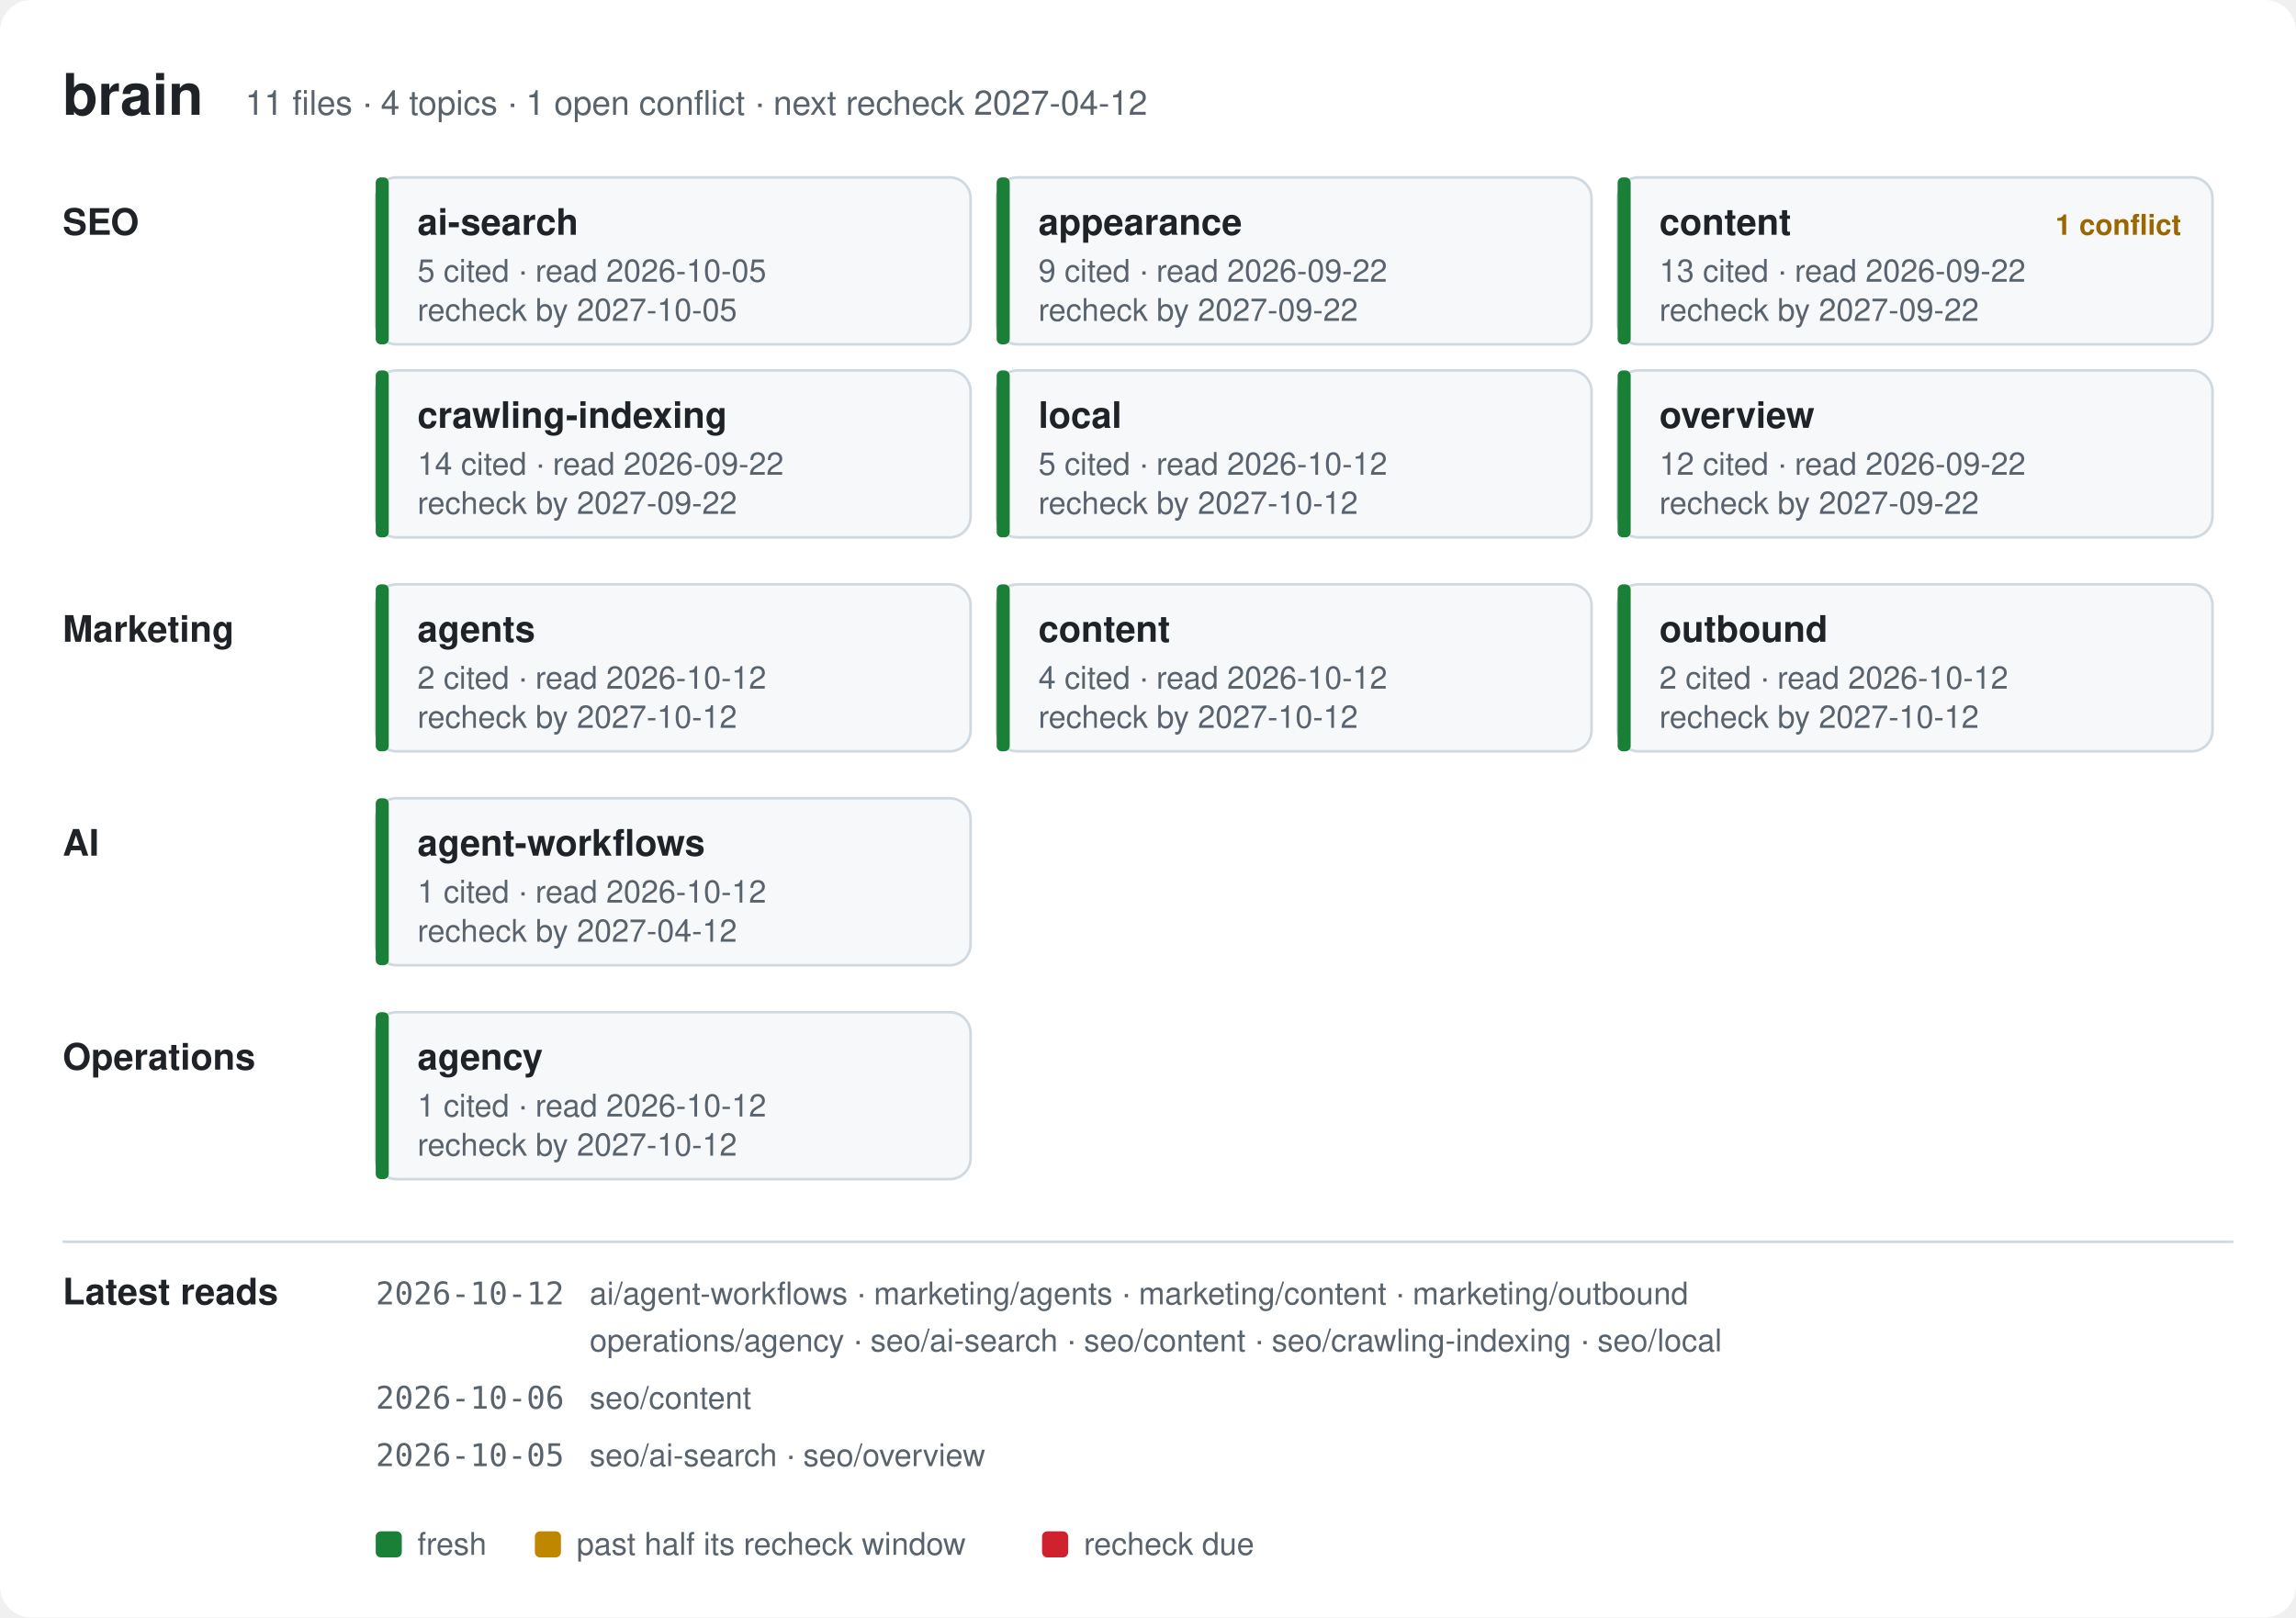
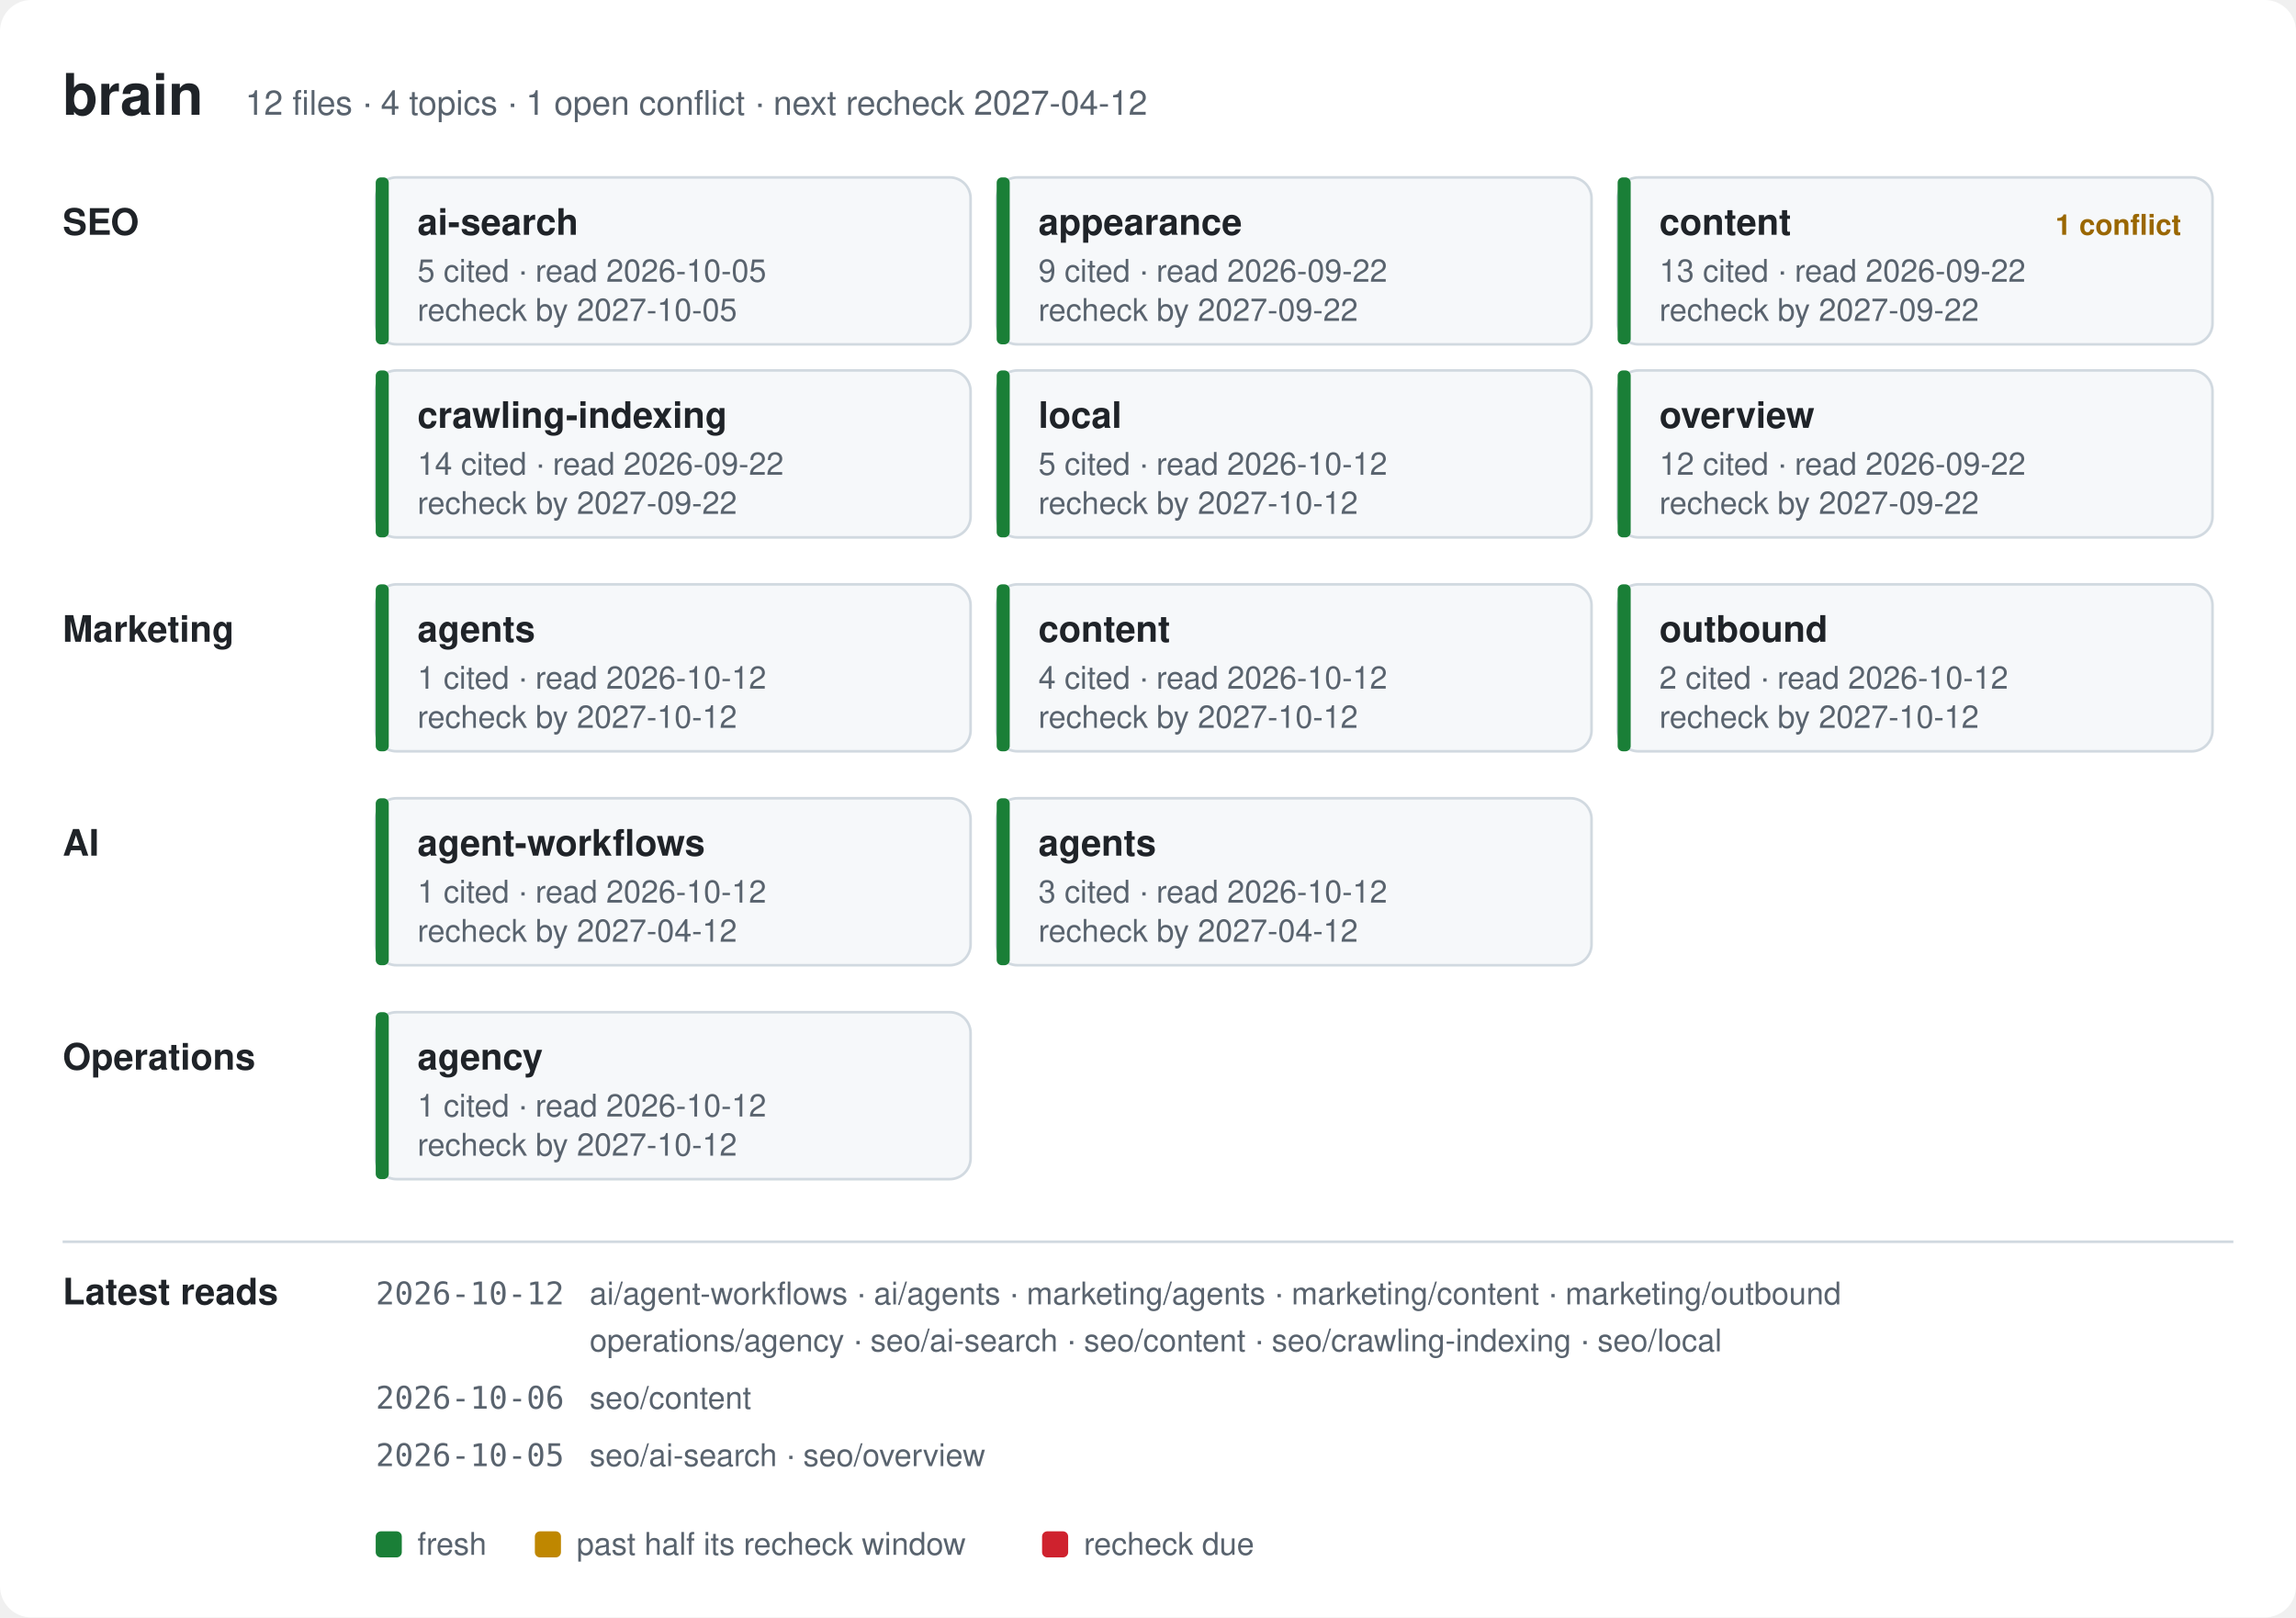
- <svg xmlns="http://www.w3.org/2000/svg" width="880" height="620" viewBox="0 0 880 620" role="img" aria-label="Brain map: 11 files · 4 topics · 1 open conflict · next recheck 2027-04-12">
+ <svg xmlns="http://www.w3.org/2000/svg" width="880" height="620" viewBox="0 0 880 620" role="img" aria-label="Brain map: 12 files · 4 topics · 1 open conflict · next recheck 2027-04-12">
  <style>
    text { font-family: -apple-system, BlinkMacSystemFont, 'Segoe UI', Helvetica, Arial, sans-serif; fill: #1f2328; }
    .h1 { font-size: 22px; font-weight: 700; }
    .topic { font-size: 14px; font-weight: 600; }
    .name { font-size: 14px; font-weight: 600; }
    .small { font-size: 12px; fill: #59636e; }
    .muted { font-size: 13px; fill: #59636e; }
    .mono { font-family: ui-monospace, SFMono-Regular, Menlo, monospace; }
    .badge { font-size: 11px; font-weight: 600; fill: #9a6700; }
    .bg { fill: #ffffff; }
    .card { fill: #f6f8fa; stroke: #d1d9e0; }
    .rule { stroke: #d1d9e0; }
    .s-fresh { fill: #1a7f37; } .s-soon { fill: #bf8700; } .s-due { fill: #cf222e; } .s-none { fill: #818b98; }
    .t-soon { fill: #9a6700; } .t-due { fill: #cf222e; font-weight: 600; }
    a:hover .card { stroke: #0969da; }
    @media (prefers-color-scheme: dark) {
      text { fill: #f0f6fc; }
      .small, .muted { fill: #9198a1; }
      .badge, .t-soon { fill: #d29922; }
      .t-due { fill: #f85149; }
      .bg { fill: #0d1117; }
      .card { fill: #151b23; stroke: #3d444d; }
      .rule { stroke: #3d444d; }
      .s-fresh { fill: #3fb950; } .s-soon { fill: #d29922; } .s-due { fill: #f85149; }
      a:hover .card { stroke: #4493f8; }
    }
</style>
  <rect width="880" height="620" rx="12" class="bg" />
  <text x="24" y="44" class="h1">brain</text>
-   <text x="94" y="44" class="muted">11 files · 4 topics · 1 open conflict · next recheck 2027-04-12</text>
+   <text x="94" y="44" class="muted">12 files · 4 topics · 1 open conflict · next recheck 2027-04-12</text>
  <text x="24" y="90" class="topic">SEO</text>
  <a href="seo/ai-search.md">
    <g>
      <rect x="144" y="68" width="228" height="64" rx="8" class="card" />
      <rect x="144" y="68" width="5" height="64" rx="2" class="s-fresh" />
      <text x="160" y="90" class="name">ai-search</text>
      <text x="160" y="108" class="small">5 cited · read 2026-10-05</text>
      <text x="160" y="123" class="small t-fresh">recheck by 2027-10-05</text>
    </g>
  </a>
  <a href="seo/appearance.md">
    <g>
      <rect x="382" y="68" width="228" height="64" rx="8" class="card" />
      <rect x="382" y="68" width="5" height="64" rx="2" class="s-fresh" />
      <text x="398" y="90" class="name">appearance</text>
      <text x="398" y="108" class="small">9 cited · read 2026-09-22</text>
      <text x="398" y="123" class="small t-fresh">recheck by 2027-09-22</text>
    </g>
  </a>
  <a href="seo/content.md">
    <g>
      <rect x="620" y="68" width="228" height="64" rx="8" class="card" />
      <rect x="620" y="68" width="5" height="64" rx="2" class="s-fresh" />
      <text x="636" y="90" class="name">content</text>
      <text x="836" y="90" class="badge" text-anchor="end">1 conflict</text>
      <text x="636" y="108" class="small">13 cited · read 2026-09-22</text>
      <text x="636" y="123" class="small t-fresh">recheck by 2027-09-22</text>
    </g>
  </a>
  <a href="seo/crawling-indexing.md">
    <g>
      <rect x="144" y="142" width="228" height="64" rx="8" class="card" />
      <rect x="144" y="142" width="5" height="64" rx="2" class="s-fresh" />
      <text x="160" y="164" class="name">crawling-indexing</text>
      <text x="160" y="182" class="small">14 cited · read 2026-09-22</text>
      <text x="160" y="197" class="small t-fresh">recheck by 2027-09-22</text>
    </g>
  </a>
  <a href="seo/local.md">
    <g>
      <rect x="382" y="142" width="228" height="64" rx="8" class="card" />
      <rect x="382" y="142" width="5" height="64" rx="2" class="s-fresh" />
      <text x="398" y="164" class="name">local</text>
      <text x="398" y="182" class="small">5 cited · read 2026-10-12</text>
      <text x="398" y="197" class="small t-fresh">recheck by 2027-10-12</text>
    </g>
  </a>
  <a href="seo/overview.md">
    <g>
      <rect x="620" y="142" width="228" height="64" rx="8" class="card" />
      <rect x="620" y="142" width="5" height="64" rx="2" class="s-fresh" />
      <text x="636" y="164" class="name">overview</text>
      <text x="636" y="182" class="small">12 cited · read 2026-09-22</text>
      <text x="636" y="197" class="small t-fresh">recheck by 2027-09-22</text>
    </g>
  </a>
  <text x="24" y="246" class="topic">Marketing</text>
  <a href="marketing/agents.md">
    <g>
      <rect x="144" y="224" width="228" height="64" rx="8" class="card" />
      <rect x="144" y="224" width="5" height="64" rx="2" class="s-fresh" />
      <text x="160" y="246" class="name">agents</text>
-       <text x="160" y="264" class="small">2 cited · read 2026-10-12</text>
+       <text x="160" y="264" class="small">1 cited · read 2026-10-12</text>
      <text x="160" y="279" class="small t-fresh">recheck by 2027-10-12</text>
    </g>
  </a>
  <a href="marketing/content.md">
    <g>
      <rect x="382" y="224" width="228" height="64" rx="8" class="card" />
      <rect x="382" y="224" width="5" height="64" rx="2" class="s-fresh" />
      <text x="398" y="246" class="name">content</text>
      <text x="398" y="264" class="small">4 cited · read 2026-10-12</text>
      <text x="398" y="279" class="small t-fresh">recheck by 2027-10-12</text>
    </g>
  </a>
  <a href="marketing/outbound.md">
    <g>
      <rect x="620" y="224" width="228" height="64" rx="8" class="card" />
      <rect x="620" y="224" width="5" height="64" rx="2" class="s-fresh" />
      <text x="636" y="246" class="name">outbound</text>
      <text x="636" y="264" class="small">2 cited · read 2026-10-12</text>
      <text x="636" y="279" class="small t-fresh">recheck by 2027-10-12</text>
    </g>
  </a>
  <text x="24" y="328" class="topic">AI</text>
  <a href="ai/agent-workflows.md">
    <g>
      <rect x="144" y="306" width="228" height="64" rx="8" class="card" />
      <rect x="144" y="306" width="5" height="64" rx="2" class="s-fresh" />
      <text x="160" y="328" class="name">agent-workflows</text>
      <text x="160" y="346" class="small">1 cited · read 2026-10-12</text>
      <text x="160" y="361" class="small t-fresh">recheck by 2027-04-12</text>
    </g>
  </a>
+   <a href="ai/agents.md">
+     <g>
+       <rect x="382" y="306" width="228" height="64" rx="8" class="card" />
+       <rect x="382" y="306" width="5" height="64" rx="2" class="s-fresh" />
+       <text x="398" y="328" class="name">agents</text>
+       <text x="398" y="346" class="small">3 cited · read 2026-10-12</text>
+       <text x="398" y="361" class="small t-fresh">recheck by 2027-04-12</text>
+     </g>
+   </a>
  <text x="24" y="410" class="topic">Operations</text>
  <a href="operations/agency.md">
    <g>
      <rect x="144" y="388" width="228" height="64" rx="8" class="card" />
      <rect x="144" y="388" width="5" height="64" rx="2" class="s-fresh" />
      <text x="160" y="410" class="name">agency</text>
      <text x="160" y="428" class="small">1 cited · read 2026-10-12</text>
      <text x="160" y="443" class="small t-fresh">recheck by 2027-10-12</text>
    </g>
  </a>
  <line x1="24" y1="476" x2="856" y2="476" class="rule" />
  <text x="24" y="500" class="topic">Latest reads</text>
  <text x="144" y="500" class="small mono">2026-10-12</text>
-   <text x="226" y="500" class="small">ai/agent-workflows · marketing/agents · marketing/content · marketing/outbound</text>
+   <text x="226" y="500" class="small">ai/agent-workflows · ai/agents · marketing/agents · marketing/content · marketing/outbound</text>
  <text x="226" y="518" class="small">operations/agency · seo/ai-search · seo/content · seo/crawling-indexing · seo/local</text>
  <text x="144" y="540" class="small mono">2026-10-06</text>
  <text x="226" y="540" class="small">seo/content</text>
  <text x="144" y="562" class="small mono">2026-10-05</text>
  <text x="226" y="562" class="small">seo/ai-search · seo/overview</text>
  <rect x="144" y="587" width="10" height="10" rx="2" class="s-fresh" />
  <text x="160" y="596" class="small">fresh</text>
  <rect x="205.0" y="587" width="10" height="10" rx="2" class="s-soon" />
  <text x="221.0" y="596" class="small">past half its recheck window</text>
  <rect x="399.4" y="587" width="10" height="10" rx="2" class="s-due" />
  <text x="415.4" y="596" class="small">recheck due</text>
</svg>
